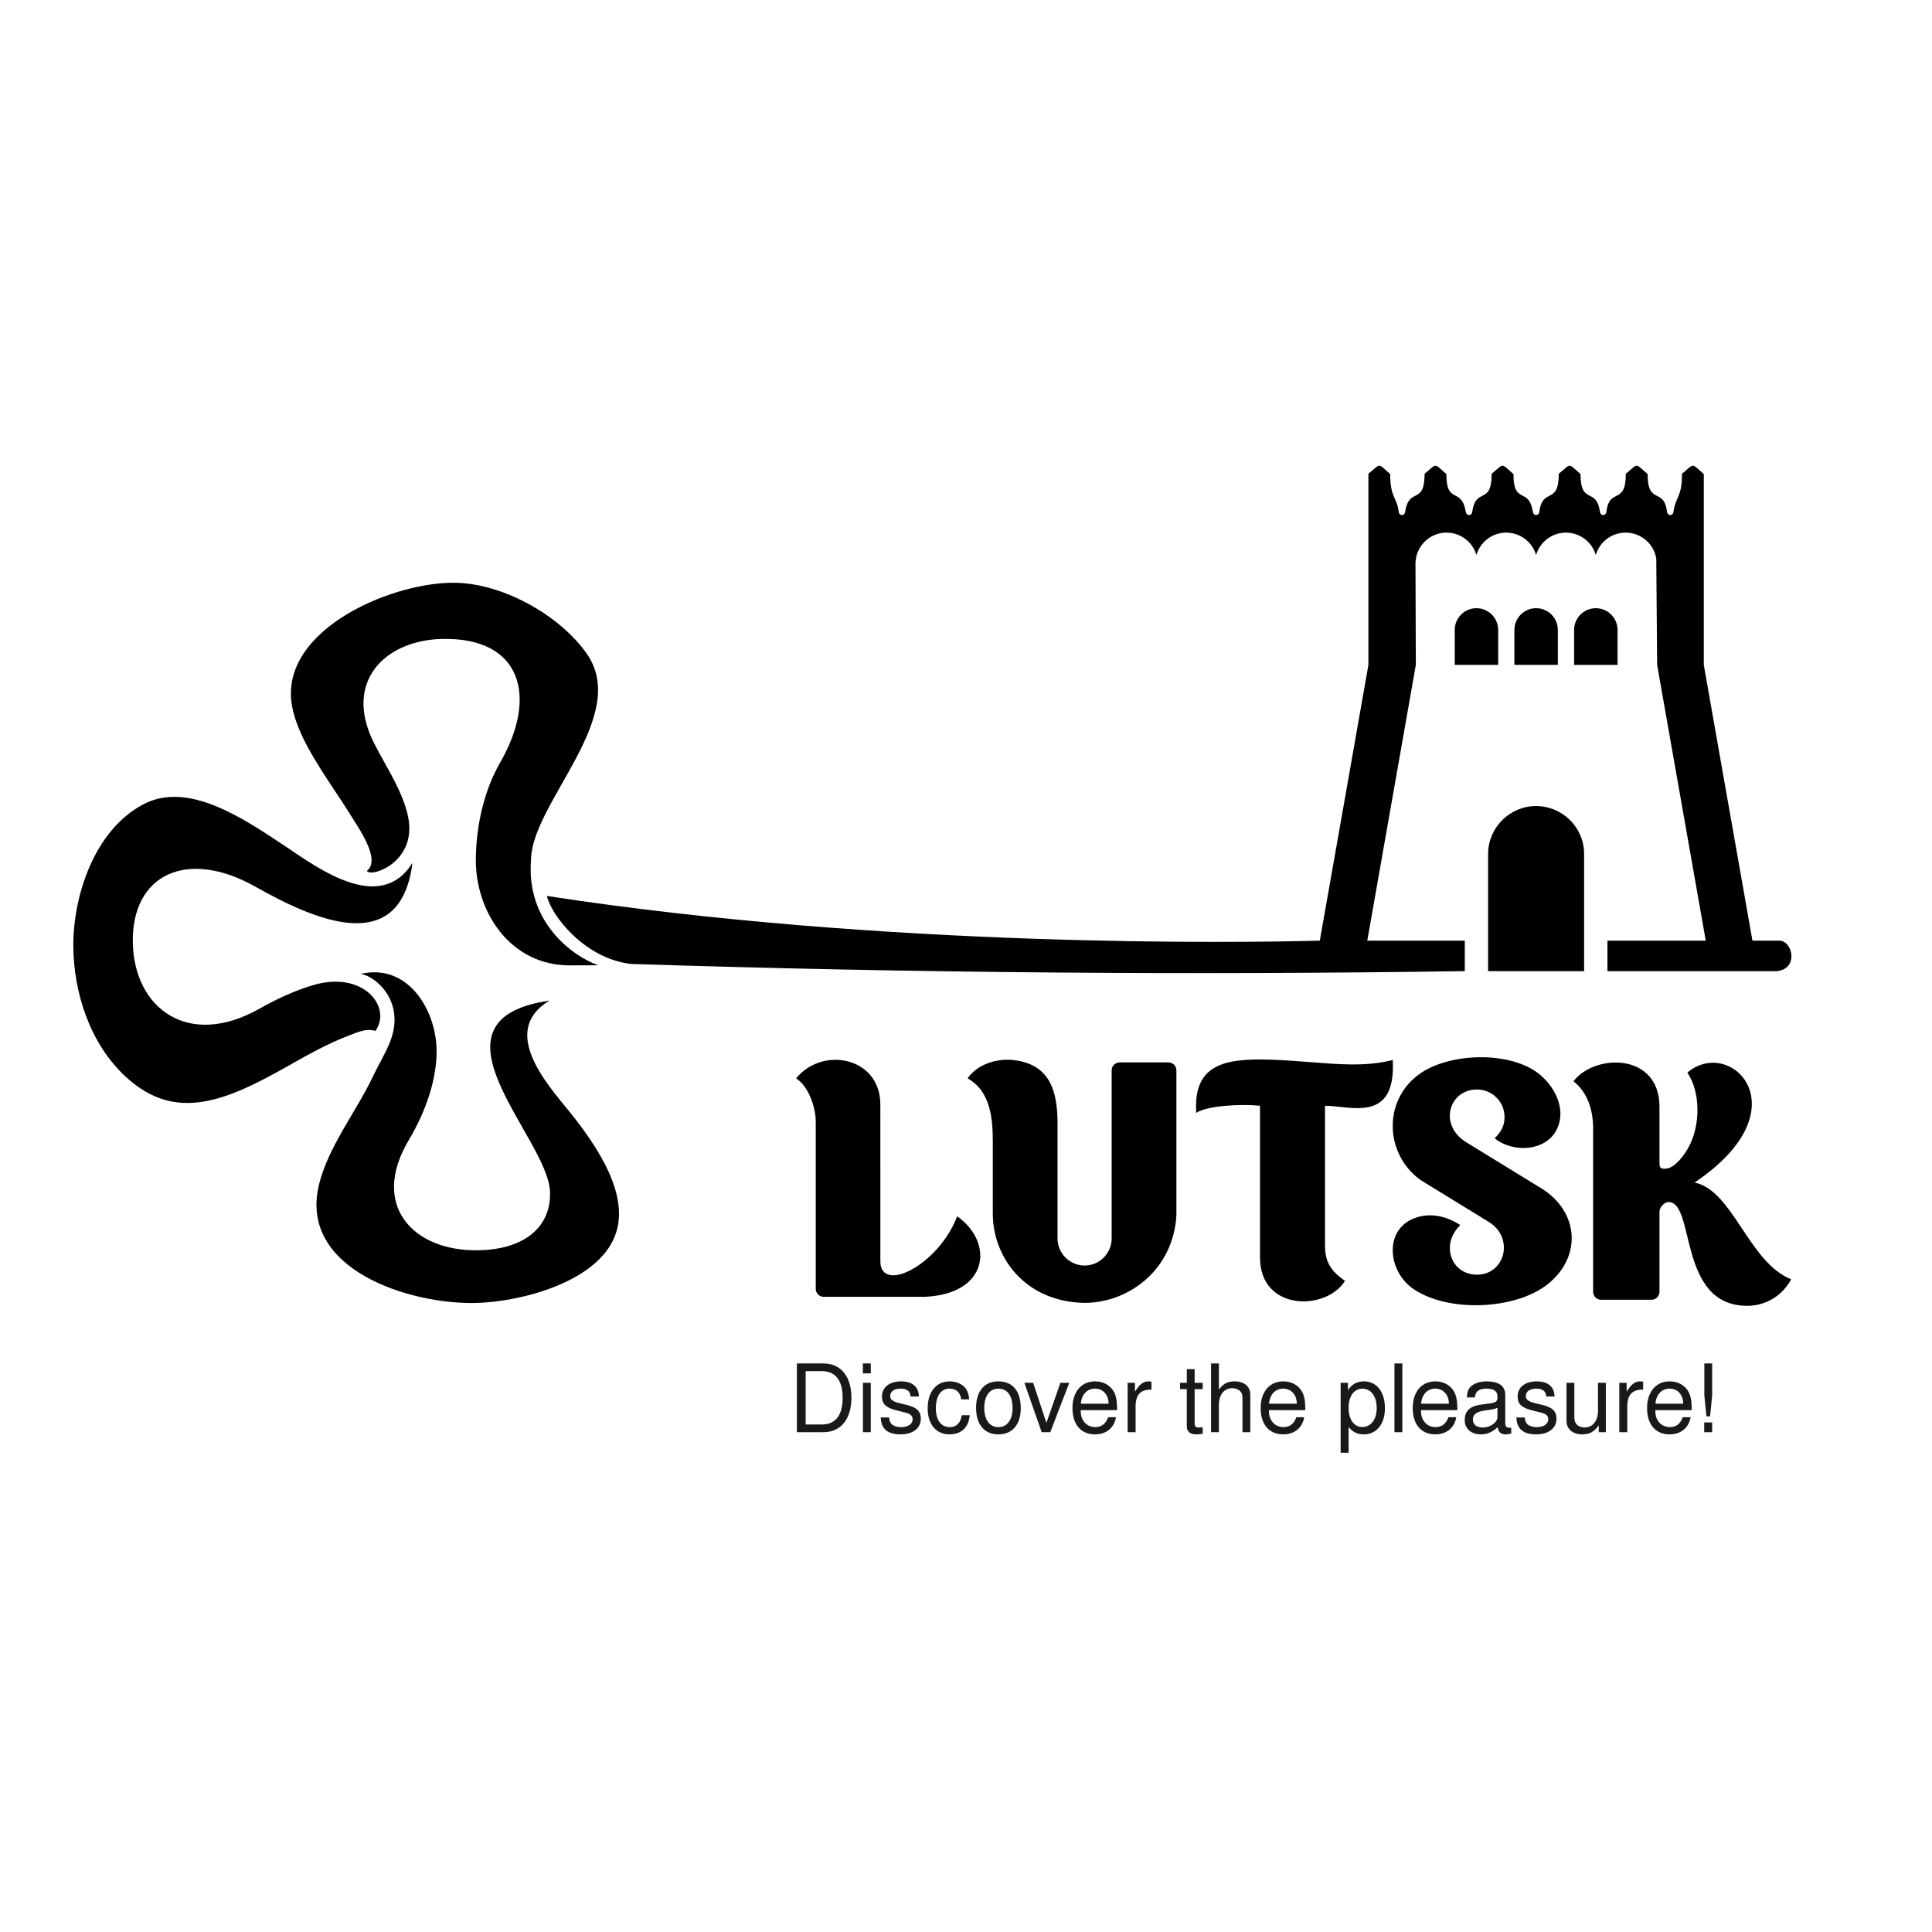
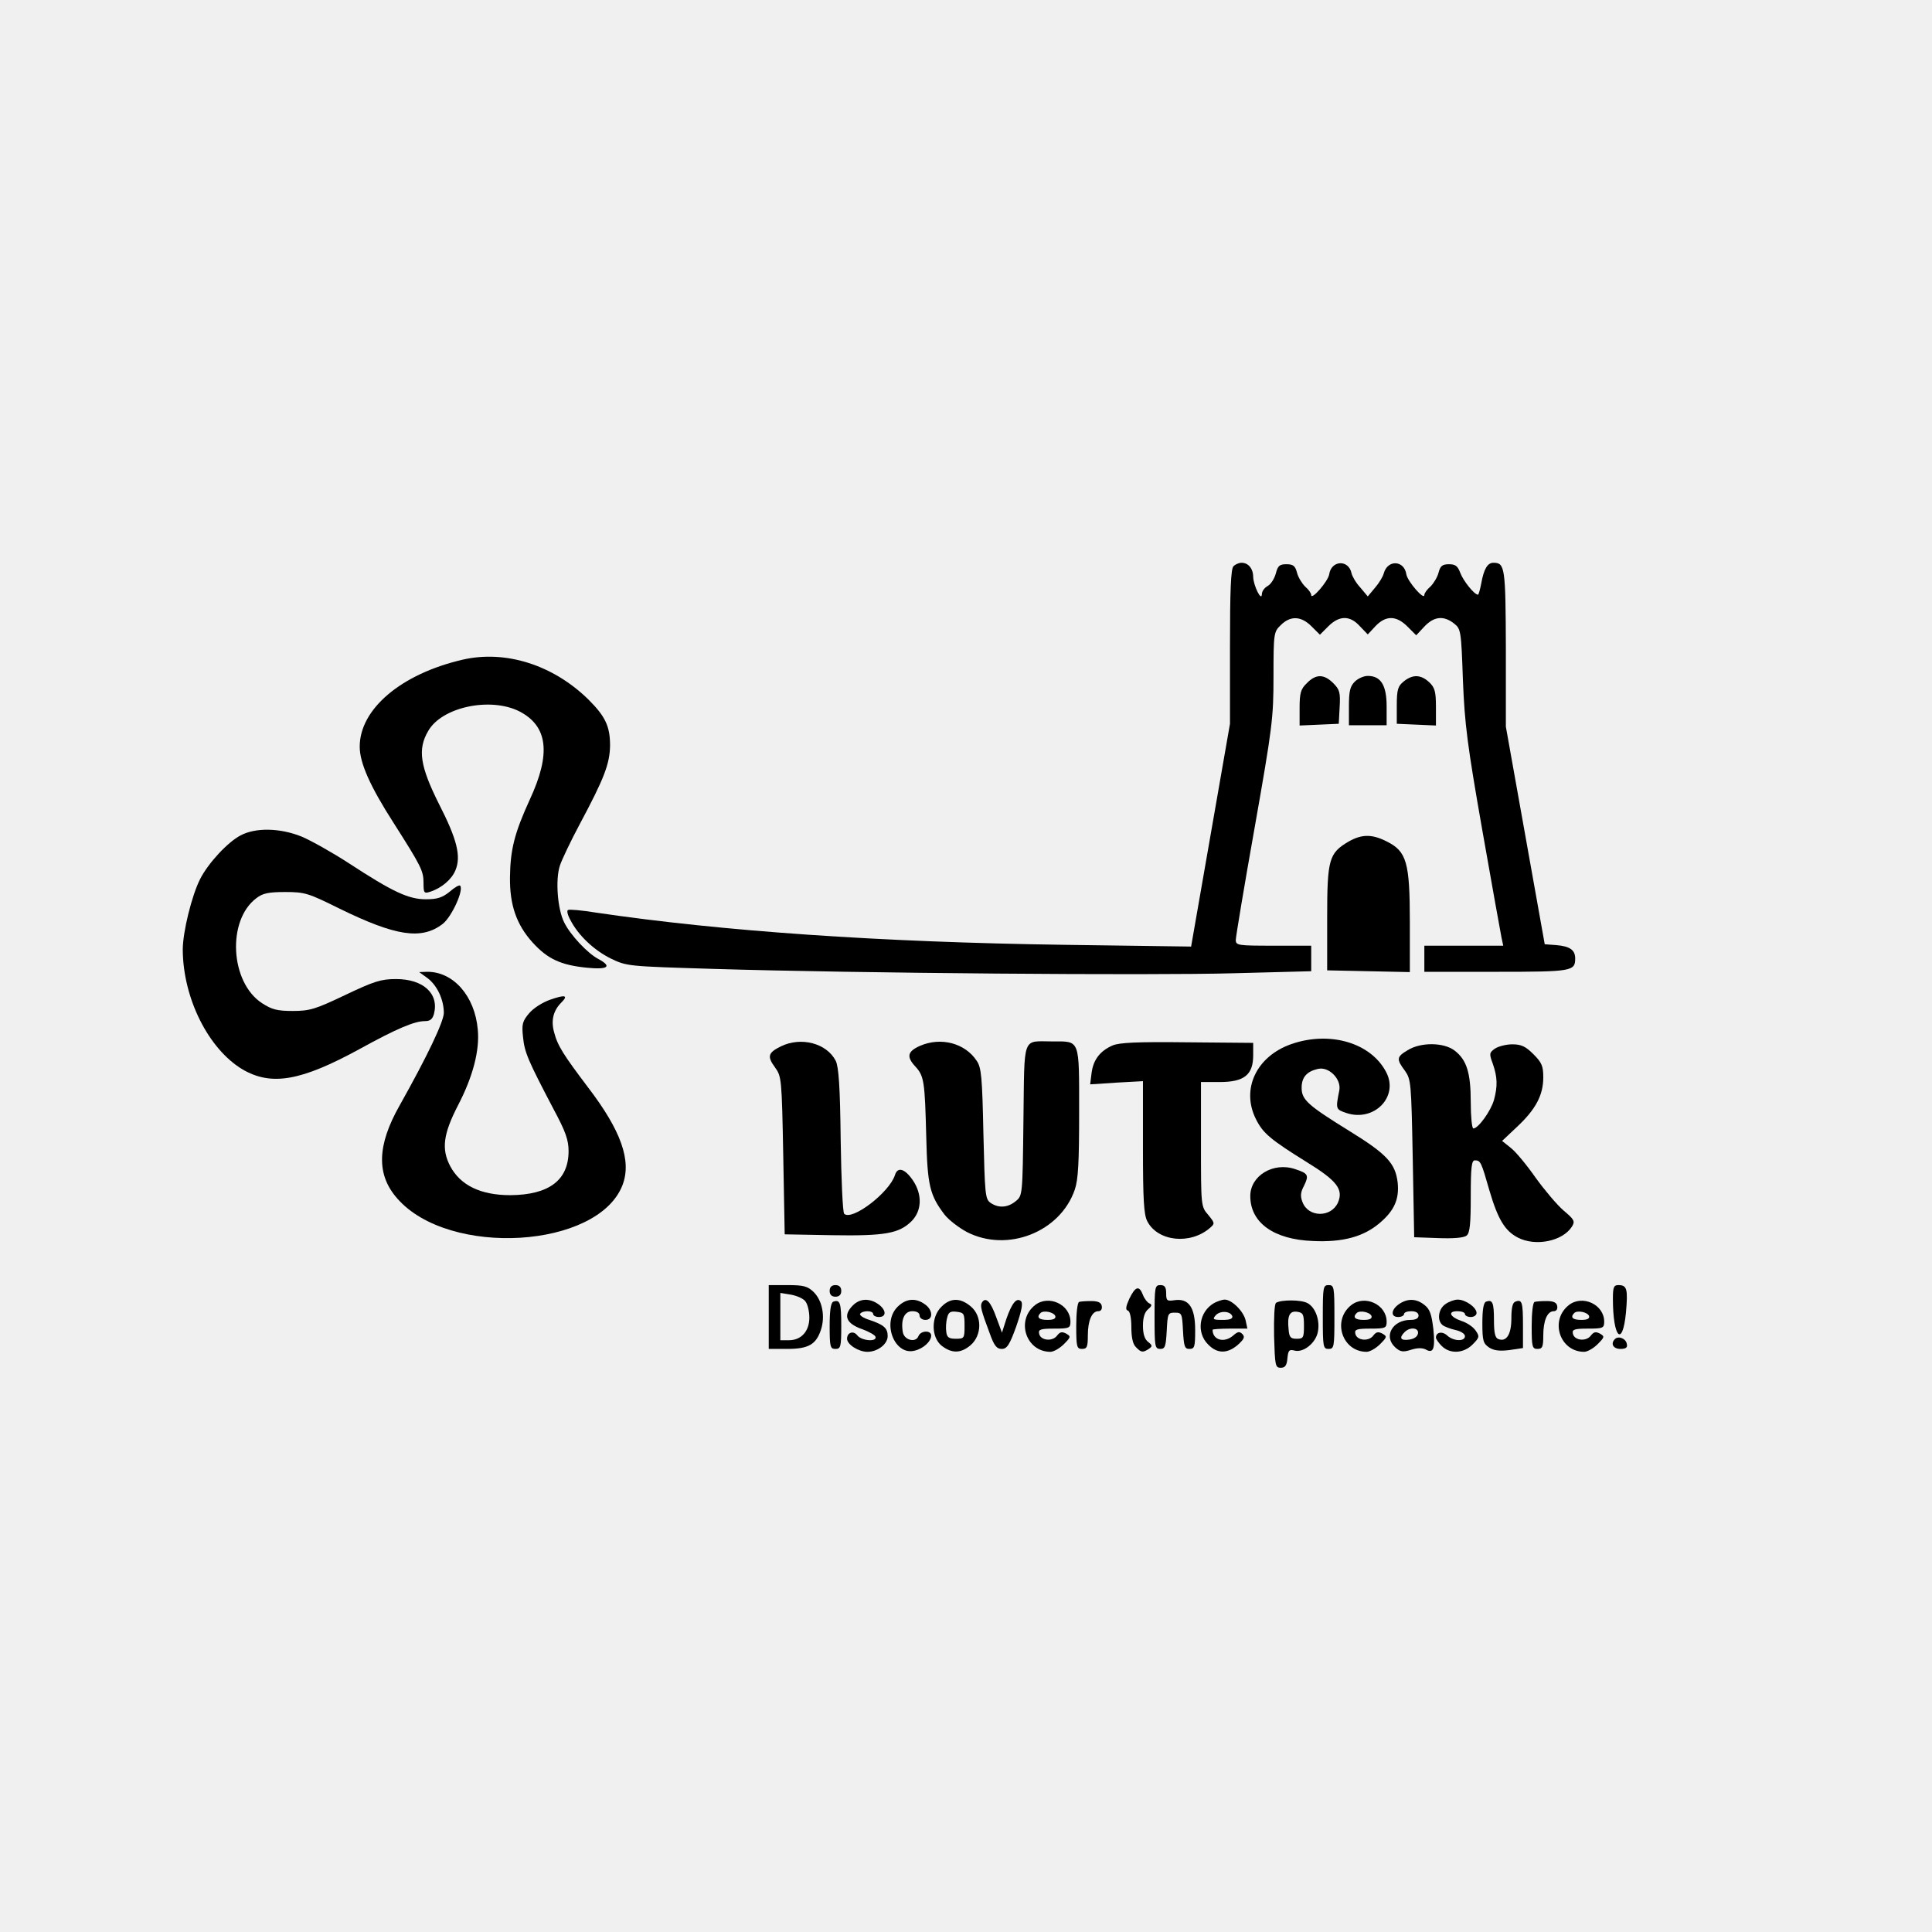
- <svg xmlns="http://www.w3.org/2000/svg" width="512px" height="512px" viewBox="0 0 512 512" version="1.1">
-   <g id="Page-1" stroke="none" stroke-width="1" fill="none" fill-rule="evenodd">
-     <g id="purpose-any">
-       <rect id="Rectangle" fill="#FFFFFF" x="0" y="0" width="512" height="512" />
-       <g id="g6" transform="translate(19.42857, 123.4286)">
-         <g id="g8" fill="#000000">
-           <path d="M147.767,132.029 C223.68,134.46 295.541,135.003 368.757,133.933 L368.757,125.849 L342.916,125.849 L355.782,52.775 L355.688,25.943 C355.688,21.422 359.389,17.721 363.91,17.721 C367.578,17.721 370.806,20.138 371.834,23.652 C372.855,20.161 376.079,17.721 379.728,17.721 C383.396,17.721 386.624,20.138 387.652,23.653 C388.672,20.162 391.896,17.721 395.545,17.721 C399.214,17.721 402.442,20.138 403.47,23.652 C404.49,20.162 407.715,17.721 411.363,17.721 C415.383,17.721 418.84,20.624 419.502,24.592 L419.728,52.774 L432.613,125.849 L406.559,125.849 L406.559,133.933 L451.524,133.933 C457.351,133.279 455.585,125.786 452.077,125.849 C449.822,125.889 448.137,125.849 444.987,125.849 L432.094,52.782 C432.094,35.923 432.094,19.065 432.094,2.207 C428.675,-0.714 429.768,-0.731 426.319,2.131 C426.319,8.516 424.567,8.153 424.042,12.297 C423.991,12.729 423.649,13.057 423.206,13.057 C422.759,13.057 422.424,12.731 422.369,12.299 C421.545,5.529 417.205,10.613 417.205,2.207 C413.786,-0.714 414.88,-0.731 411.43,2.131 C411.43,10.659 407.05,5.545 406.266,12.298 C406.213,12.73 405.874,13.057 405.43,13.057 C404.978,13.057 404.654,12.731 404.593,12.299 C403.64,5.458 399.428,10.59 399.428,2.207 C396.01,-0.715 397.104,-0.73 393.655,2.131 C393.675,10.629 389.352,5.507 388.492,12.29 C388.439,12.725 388.105,13.057 387.654,13.057 C387.2,13.057 386.885,12.734 386.817,12.304 C385.724,5.399 381.653,10.542 381.653,2.207 C378.234,-0.716 379.329,-0.73 375.879,2.131 C375.879,10.627 371.674,5.445 370.714,12.3 C370.653,12.732 370.329,13.057 369.878,13.057 C369.414,13.057 369.116,12.735 369.042,12.302 C367.862,5.364 363.877,10.515 363.877,2.207 C360.46,-0.715 361.552,-0.731 358.103,2.131 C358.103,10.617 353.937,5.428 352.938,12.299 C352.875,12.731 352.558,13.057 352.102,13.057 C351.667,13.057 351.312,12.73 351.267,12.3 C350.752,8.18 348.989,8.569 348.989,2.207 C345.57,-0.714 346.665,-0.731 343.215,2.131 L343.215,52.775 C339.252,75.245 334.317,103.383 330.33,125.849 C310.012,126.419 215.018,127.83 125.499,114.007 C126.654,119.1 135.368,130.556 147.767,132.029 L147.767,132.029 Z M387.635,90.187 C394.647,90.187 400.381,95.865 400.381,102.888 L400.381,133.933 L374.934,133.933 L374.934,102.888 C374.934,95.904 380.649,90.187 387.635,90.187 Z M387.65,37.749 C390.822,37.749 393.416,40.317 393.416,43.493 L393.416,52.774 L381.906,52.774 L381.906,43.493 C381.906,40.334 384.491,37.749 387.65,37.749 L387.65,37.749 Z M403.47,37.749 C406.642,37.749 409.235,40.317 409.235,43.493 L409.235,52.775 L397.726,52.775 L397.726,43.493 C397.726,40.334 400.31,37.749 403.47,37.749 L403.47,37.749 Z M371.835,37.749 C375.006,37.749 377.6,40.317 377.6,43.493 L377.6,52.774 L366.091,52.774 L366.091,43.493 C366.091,40.334 368.675,37.749 371.835,37.749 L371.835,37.749 Z" id="path10" />
-           <path d="M63.371,137.693 C58.889,139.051 54.197,141.132 49.377,143.862 C30.447,154.581 16.16,143.787 15.772,126.497 C15.367,108.326 30.067,101.303 48.273,111.567 C63.591,120.196 86.665,130.695 89.877,105.269 C81.374,118.792 65.087,106.811 56.597,101.124 C44.705,93.158 30.334,83.533 18.575,89.717 C5.35,96.675 -0.087,114.414 0.001,127.312 C0.084,139.408 4.284,153.127 13.978,162.001 C20.604,168.066 27.78,170.318 37.215,167.941 C44.483,166.109 51.97,161.87 59.4,157.662 C62.867,155.698 65.962,154.085 68.764,152.796 C70.236,152.119 71.639,151.525 72.985,151.011 C75.313,150.123 77.565,149.019 80.053,149.775 C84.541,143.568 76.959,133.58 63.371,137.693 L63.371,137.693 Z" id="path12" />
-           <path d="M139.126,132.381 C132.152,129.954 120.038,120.82 121.287,104.653 C121.242,89.443 147.995,66.422 135.933,49.609 C128.831,39.716 114.853,31.886 102.741,31.071 C86.148,29.955 54.035,43.098 57.999,63.865 C59.364,71.017 64.263,78.549 69.453,86.369 C70.546,88.016 72.193,90.46 73.949,93.319 C75.136,95.253 78.443,100.003 78.968,103.648 C79.189,105.179 78.92,106.515 77.798,107.366 C78.872,109.221 90.954,105.132 88.796,93.379 C87.378,85.655 81.185,77.31 78.718,71.373 C72.469,56.335 83.192,46.294 97.548,45.904 C118.871,45.325 123.15,61.22 113.15,78.588 C108.851,86.054 106.836,95.119 106.671,103.831 C106.398,118.244 115.87,132.45 131.575,132.406 C134.93,132.395 135.919,132.392 139.126,132.381 L139.126,132.381 Z" id="path14" />
-           <path d="M76.019,134.711 C88.882,131.567 96.56,144.762 96.276,155.807 C96.103,162.578 93.798,170.47 88.836,178.825 C78.694,195.91 89.913,208.158 107.205,207.91 C120.169,207.723 126.867,201.174 126.304,192.064 C125.42,177.74 91.248,146.853 126.184,141.74 C112.925,149.711 125.391,163.686 131.331,170.99 C142.175,184.322 146.94,195.404 143.522,204.14 C138.765,216.293 118.868,221.529 106.866,221.866 C89.315,222.359 59.503,213.066 65.138,190.389 C67.624,180.389 74.855,171.354 79.322,162.009 C80.803,158.91 82.516,156.07 83.726,153.21 C88.647,141.581 79.258,134.725 76.019,134.711 L76.019,134.711 Z" id="path16" />
-         </g>
-         <text id="tspan20" fill="#1B1918" fill-rule="nonzero" font-family="Helvetica" font-size="25" font-weight="normal">
-           <tspan x="189.534" y="256.12">Discover the pleasure!</tspan>
-         </text>
-         <g id="g22" transform="translate(191.5459, 156.7488)" fill="#000000">
-           <path d="M164.996,4.588 C172.563,-0.977 187.356,-1.601 195.417,3.384 C200.328,6.422 204.355,13.066 201.711,18.873 C198.92,25.003 190.018,25.462 185.132,21.482 C186.779,19.806 187.747,18.296 187.747,15.838 C187.747,11.812 184.487,8.551 180.46,8.551 C172.951,8.551 170.221,18.007 177.578,22.523 C184.213,26.595 190.848,30.668 197.483,34.741 C207.422,40.841 208.442,52.913 199.021,60.271 C190.529,66.904 172.805,67.727 163.566,61.397 C156.99,56.891 155.709,46.24 163.373,42.859 C167.603,40.992 172.305,42.008 176.02,44.498 C170.684,49.636 173.57,57.625 180.46,57.625 C187.878,57.625 190.418,47.849 183.57,43.646 C177.546,39.949 171.522,36.251 165.498,32.554 C155.967,25.67 155.518,11.56 164.996,4.588 L164.996,4.588 Z" id="path24" />
-           <path d="M76.408,65.099 C88.378,65.099 100.007,56.083 100.783,41.882 L100.783,3.51 C100.798,2.335 99.85,1.374 98.674,1.374 C94.717,1.394 89.694,1.39 85.737,1.374 C84.572,1.374 83.628,2.318 83.628,3.483 L83.628,48.03 C83.628,51.974 80.401,55.203 76.456,55.203 C72.511,55.203 69.284,51.975 69.284,48.03 L69.284,18.961 C69.407,10.613 68.27,2.339 58.315,0.837 C53.457,0.105 48.163,1.731 45.446,5.592 C51.6,9.041 52.141,16.352 52.129,22.664 L52.129,41.493 C52.129,52.725 60.385,64.784 76.408,65.099 Z" id="path26" />
-           <path d="M106.037,14.742 C108.943,12.854 117.573,12.331 122.939,12.854 L122.939,53.204 C123.041,67.359 140.487,67.271 145.459,59.269 C141.829,56.72 140.155,54.348 140.164,49.873 L140.164,12.854 C146.785,12.855 159.055,17.673 158.114,0.737 C150.84,2.568 143.535,1.845 136.652,1.324 C129.149,0.756 122.343,0.241 117.085,0.907 C109.826,1.826 105.421,5.236 106.037,14.742 L106.037,14.742 Z" id="path28" />
-           <path d="M0,5.602 C3.307,7.675 5.175,13.272 5.209,16.962 L5.209,61.388 C5.209,62.553 6.153,63.497 7.318,63.497 L33.929,63.497 C51.109,62.851 52.53,49.097 42.693,42.158 C37.619,55.324 22.247,62.752 22.333,54.002 L22.326,12.522 C22.326,0.018 7.075,-3.073 0,5.602 L0,5.602 Z" id="path30" />
-           <path d="M228.806,27.388 L228.806,13.17 C228.829,-1.254 211.661,-1.022 206.01,6.372 C208.071,7.994 211.027,11.334 211.223,18.377 L211.224,62.205 C211.279,63.361 212.161,64.267 213.333,64.267 L226.697,64.267 C227.862,64.267 228.806,63.323 228.806,62.158 L228.806,40.87 C228.803,39.956 229.992,38.36 231.224,38.372 C238.357,38.445 233.59,65.771 251.952,65.879 C255.853,65.901 260.744,64.202 263.721,58.849 C252.41,54.373 248.281,35.279 238.107,33.207 C267.157,13.684 247.572,-5.69 236.19,4.074 C239.717,9.216 239.743,18.218 236.384,24.091 C235.356,25.885 233.055,29.214 230.644,29.515 C228.709,29.757 228.806,28.918 228.806,27.388 L228.806,27.388 Z" id="path32" />
-         </g>
-       </g>
-     </g>
+ <svg xmlns="http://www.w3.org/2000/svg" version="1.0" width="666pt" height="666pt" viewBox="0 0 666 666" preserveAspectRatio="xMidYMid meet">
+   <g transform="translate(0,666) scale(0.1,-0.1)" fill="#000000" stroke="none">
+     <path d="M4252 4708 c-9 -9 -12 -84 -12 -277 l0 -266 -67 -384 -67 -384 -436 6 c-638 9 -1182 47 -1615 111 -49 8 -93 12 -97 9 -5 -2 -1 -18 8 -34 27 -53 81 -104 139 -133 56 -27 58 -27 356 -36 492 -15 1505 -23 1792 -15 l267 7 0 44 0 44 -130 0 c-123 0 -130 1 -130 20 0 10 29 185 65 387 61 346 65 377 65 521 0 149 1 154 25 177 33 33 70 32 106 -4 l29 -29 29 29 c38 38 75 38 109 0 l27 -28 26 28 c36 38 72 38 111 -1 l30 -30 28 30 c33 35 66 39 102 11 24 -19 25 -24 31 -196 6 -151 15 -222 67 -518 33 -188 63 -354 66 -369 l6 -28 -136 0 -136 0 0 -45 0 -45 248 0 c261 0 272 2 272 46 0 29 -18 42 -65 46 l-40 3 -67 375 -67 375 0 271 c-1 279 -3 294 -43 294 -20 0 -33 -21 -42 -72 -4 -21 -9 -38 -11 -38 -13 0 -51 48 -61 75 -9 24 -17 30 -39 30 -23 0 -30 -6 -36 -29 -4 -16 -17 -37 -28 -48 -12 -10 -21 -23 -21 -29 0 -20 -58 47 -62 71 -7 49 -65 52 -78 3 -3 -11 -16 -33 -30 -49 l-25 -30 -26 31 c-15 16 -28 39 -30 49 -10 48 -70 45 -77 -4 -4 -24 -62 -91 -62 -71 0 6 -9 19 -21 29 -11 11 -24 32 -28 48 -6 23 -13 29 -36 29 -24 0 -30 -5 -37 -32 -5 -18 -17 -37 -28 -43 -11 -6 -20 -18 -20 -28 -1 -28 -29 29 -30 59 0 29 -17 49 -40 49 -9 0 -21 -5 -28 -12z" />
+     <path d="M1595 4386 c-212 -49 -355 -170 -355 -300 0 -56 36 -137 117 -263 96 -151 103 -165 103 -208 0 -33 2 -36 23 -29 38 12 74 42 87 74 20 48 6 106 -57 229 -65 130 -74 188 -37 251 47 83 214 118 314 68 99 -51 110 -146 36 -305 -52 -114 -67 -171 -68 -268 -1 -94 22 -162 78 -224 51 -56 96 -78 188 -87 72 -7 87 4 39 30 -37 19 -97 83 -118 126 -23 45 -31 147 -15 196 7 21 38 86 69 144 84 157 103 207 104 270 0 66 -16 100 -74 158 -122 120 -286 172 -434 138z" />
+     <path d="M4505 4305 c-21 -20 -25 -34 -25 -85 l0 -61 68 3 67 3 3 57 c3 51 0 61 -22 83 -32 32 -60 32 -91 0z" />
+     <path d="M4670 4310 c-16 -16 -20 -33 -20 -85 l0 -65 65 0 65 0 0 65 c0 73 -20 105 -65 105 -14 0 -34 -9 -45 -20z" />
+     <path d="M4839 4311 c-20 -16 -24 -28 -24 -83 l0 -63 68 -3 67 -3 0 64 c0 53 -4 67 -23 85 -29 27 -57 28 -88 3z" />
+     <path d="M829 3780 c-44 -23 -111 -95 -139 -150 -29 -57 -60 -183 -60 -244 1 -168 89 -343 207 -413 99 -57 200 -40 403 71 129 71 189 96 225 96 18 0 26 7 31 25 18 70 -37 120 -131 120 -52 0 -76 -8 -175 -55 -103 -49 -122 -55 -181 -55 -54 0 -72 5 -106 27 -110 72 -121 286 -19 362 22 17 42 21 100 21 67 0 79 -4 186 -57 194 -95 283 -109 356 -53 31 24 74 118 60 132 -3 3 -19 -6 -36 -21 -25 -20 -42 -26 -82 -26 -60 0 -115 26 -265 124 -57 37 -130 78 -163 92 -74 30 -159 32 -211 4z" />
+     <path d="M4649 3759 c-68 -40 -74 -61 -74 -264 l0 -180 143 -3 142 -3 0 173 c0 205 -11 243 -79 277 -51 26 -86 26 -132 0z" />
+     <path d="M1474 3288 c33 -25 56 -74 56 -120 -1 -31 -56 -147 -152 -318 -79 -139 -81 -240 -8 -322 178 -203 692 -172 776 47 32 84 -5 188 -120 338 -83 110 -104 142 -116 189 -11 40 -3 74 25 102 25 25 14 28 -38 10 -26 -9 -58 -29 -73 -47 -23 -27 -26 -38 -21 -82 5 -53 18 -82 105 -248 42 -78 52 -107 52 -145 0 -100 -67 -151 -201 -152 -102 0 -172 34 -207 100 -31 59 -24 111 27 210 51 98 75 189 68 261 -10 115 -84 200 -175 199 l-27 -1 29 -21z" />
+     <path d="M4452 3061 c-121 -42 -175 -156 -122 -260 24 -48 51 -70 173 -146 106 -65 129 -95 109 -141 -24 -52 -102 -51 -122 2 -8 20 -7 34 5 56 18 37 15 43 -31 58 -75 25 -154 -23 -154 -93 0 -92 81 -150 216 -155 103 -5 175 15 230 62 51 43 68 83 62 140 -8 66 -38 98 -166 177 -144 89 -165 108 -165 149 0 36 17 56 55 65 38 10 82 -34 75 -73 -13 -66 -13 -66 25 -79 95 -31 180 56 137 140 -52 102 -194 144 -327 98z" />
+     <path d="M2692 3053 c-45 -22 -48 -35 -20 -73 22 -31 23 -38 28 -303 l5 -272 163 -3 c183 -3 231 6 274 48 36 36 38 92 5 141 -28 41 -53 48 -62 18 -20 -61 -149 -159 -175 -133 -5 5 -10 119 -12 254 -2 186 -7 252 -17 273 -31 61 -120 84 -189 50z" />
+     <path d="M3172 3055 c-43 -19 -48 -37 -18 -70 32 -34 34 -52 39 -245 4 -166 12 -200 63 -267 14 -18 49 -45 77 -60 140 -72 322 0 372 146 12 35 15 94 15 267 0 255 4 244 -92 244 -106 0 -96 25 -100 -272 -3 -259 -3 -260 -27 -279 -28 -23 -60 -24 -87 -5 -18 13 -19 31 -24 238 -4 194 -7 228 -23 251 -40 61 -123 83 -195 52z" />
+     <path d="M3835 3056 c-43 -19 -66 -49 -72 -94 l-5 -40 91 6 91 5 0 -227 c0 -183 3 -233 15 -256 36 -70 149 -82 217 -22 16 14 16 16 -7 44 -25 29 -25 30 -25 244 l0 214 65 0 c84 0 115 25 115 92 l0 43 -228 2 c-173 2 -234 -1 -257 -11z" />
+     <path d="M4853 3040 c-39 -23 -40 -31 -10 -71 21 -30 22 -40 27 -302 l5 -272 83 -3 c53 -2 89 1 98 9 11 9 14 41 14 135 0 101 3 124 14 124 20 0 22 -5 51 -106 29 -98 53 -137 97 -160 61 -32 155 -13 187 38 11 18 8 24 -29 55 -23 20 -66 71 -97 114 -30 43 -68 89 -85 102 l-30 24 52 49 c64 60 90 109 90 170 0 39 -5 51 -34 80 -27 27 -42 34 -73 34 -21 0 -48 -7 -60 -15 -19 -14 -20 -17 -7 -52 16 -46 17 -77 4 -125 -11 -38 -54 -98 -71 -98 -5 0 -9 41 -9 90 0 102 -14 146 -55 178 -37 29 -117 30 -162 2z" />
+     <path d="M2650 2120 l0 -110 63 0 c74 0 100 15 117 66 15 46 5 100 -25 130 -21 20 -34 24 -90 24 l-65 0 0 -110z m127 53 c7 -9 13 -34 13 -55 0 -47 -28 -78 -70 -78 l-30 0 0 81 0 82 37 -6 c21 -4 44 -14 50 -24z" />
+     <path d="M2860 2210 c0 -13 7 -20 20 -20 13 0 20 7 20 20 0 13 -7 20 -20 20 -13 0 -20 -7 -20 -20z" />
+     <path d="M3980 2120 c0 -102 1 -110 20 -110 16 0 19 8 22 63 3 59 4 62 28 62 24 0 25 -3 28 -62 3 -55 6 -63 22 -63 18 0 20 7 20 65 0 78 -22 110 -71 103 -26 -4 -29 -2 -29 24 0 21 -5 28 -20 28 -19 0 -20 -7 -20 -110z" />
+     <path d="M4560 2120 c0 -103 1 -110 20 -110 19 0 20 7 20 110 0 103 -1 110 -20 110 -19 0 -20 -7 -20 -110z" />
+     <path d="M5560 2183 c0 -134 33 -170 45 -48 7 81 4 95 -26 95 -16 0 -19 -7 -19 -47z" />
+     <path d="M3893 2183 c-12 -27 -14 -38 -5 -41 7 -2 12 -24 12 -57 0 -35 5 -59 16 -69 18 -19 24 -19 44 -6 13 9 13 12 -2 24 -12 9 -18 27 -18 56 0 29 6 47 18 57 13 11 14 16 4 20 -7 3 -17 16 -22 29 -13 34 -26 30 -47 -13z" />
+     <path d="M2873 2173 c-9 -3 -13 -30 -13 -84 0 -72 2 -79 20 -79 18 0 20 7 20 79 0 80 -4 92 -27 84z" />
+     <path d="M2940 2160 c-35 -35 -24 -63 35 -83 21 -8 41 -19 43 -25 6 -19 -49 -14 -63 5 -13 17 -35 10 -35 -12 0 -20 40 -45 70 -45 36 0 70 27 70 54 0 28 -13 39 -63 56 -20 6 -35 16 -32 21 8 12 45 12 45 -1 0 -5 9 -10 20 -10 27 0 25 25 -2 44 -31 22 -64 20 -88 -4z" />
+     <path d="M3094 2155 c-55 -55 -10 -169 59 -151 30 7 57 32 57 52 0 19 -36 18 -44 -2 -9 -24 -50 -14 -54 15 -7 43 6 71 33 71 16 0 25 -6 25 -15 0 -8 9 -15 20 -15 28 0 26 35 -2 54 -32 23 -65 20 -94 -9z" />
+     <path d="M3245 2155 c-36 -35 -35 -105 1 -134 35 -27 66 -27 100 2 39 34 40 100 1 133 -36 31 -71 31 -102 -1z m80 -65 c0 -43 -1 -45 -30 -45 -24 0 -31 5 -33 24 -2 12 -1 34 3 48 4 19 11 24 33 21 25 -3 27 -6 27 -48z" />
+     <path d="M3385 2170 c-7 -11 -3 -27 27 -107 15 -42 24 -53 41 -53 18 0 27 13 50 77 18 52 24 80 17 87 -15 15 -32 -6 -51 -61 l-15 -47 -20 54 c-19 53 -36 71 -49 50z" />
+     <path d="M3568 2161 c-67 -53 -31 -161 53 -161 11 0 32 12 46 26 25 25 25 27 8 37 -14 7 -21 6 -31 -7 -16 -22 -58 -17 -62 7 -3 14 5 17 52 17 52 0 56 2 56 24 0 59 -75 94 -122 57z m70 -38 c2 -9 -7 -13 -27 -13 -30 0 -39 9 -24 24 11 10 46 3 51 -11z" />
+     <path d="M3720 2172 c-6 -2 -10 -39 -10 -83 0 -72 2 -79 20 -79 17 0 20 7 20 46 0 52 14 84 36 84 9 0 14 7 12 18 -2 12 -13 17 -36 17 -17 0 -36 -1 -42 -3z" />
+     <path d="M4185 2168 c-52 -30 -62 -102 -20 -143 31 -32 66 -32 102 -1 22 20 25 27 16 37 -10 10 -16 9 -31 -4 -31 -28 -72 -17 -72 19 0 2 27 4 60 4 l60 0 -6 28 c-7 32 -48 72 -72 72 -9 0 -26 -6 -37 -12z m63 -45 c2 -9 -8 -13 -33 -13 -33 0 -36 2 -25 15 15 18 51 16 58 -2z" />
+     <path d="M4399 2169 c-6 -3 -8 -53 -7 -115 3 -101 4 -109 23 -109 15 0 21 8 23 33 3 28 6 31 26 26 30 -7 72 27 79 65 8 40 -9 85 -36 99 -22 12 -90 12 -108 1z m96 -79 c0 -41 -2 -45 -25 -45 -21 0 -26 5 -28 33 -5 47 4 64 30 60 20 -3 23 -9 23 -48z" />
+     <path d="M4658 2161 c-67 -53 -31 -161 53 -161 11 0 32 12 46 26 25 25 25 27 8 37 -14 7 -21 6 -31 -7 -16 -22 -58 -17 -62 7 -3 14 5 17 52 17 52 0 56 2 56 24 0 59 -75 94 -122 57z m70 -38 c2 -9 -7 -13 -27 -13 -30 0 -39 9 -24 24 11 10 46 3 51 -11z" />
+     <path d="M4822 2164 c-27 -19 -29 -44 -2 -44 11 0 20 5 20 10 0 6 11 10 25 10 16 0 25 -6 25 -15 0 -10 -10 -15 -28 -15 -62 0 -94 -57 -52 -95 17 -15 26 -17 54 -8 22 7 39 7 51 1 26 -15 33 2 26 71 -6 50 -12 68 -30 82 -28 23 -59 24 -89 3z m66 -101 c-2 -11 -14 -19 -31 -21 -29 -4 -35 6 -15 26 19 19 50 15 46 -5z" />
+     <path d="M4982 2164 c-24 -17 -29 -56 -9 -72 6 -5 27 -13 45 -17 18 -4 32 -13 32 -21 0 -19 -39 -18 -61 2 -17 16 -39 12 -39 -7 0 -5 9 -18 20 -29 28 -28 75 -26 106 5 24 24 25 28 11 48 -8 12 -29 27 -48 33 -41 14 -50 34 -15 34 14 0 26 -4 26 -10 0 -5 9 -10 20 -10 11 0 20 6 20 14 0 19 -38 46 -65 46 -11 0 -31 -7 -43 -16z" />
+     <path d="M5123 2173 c-9 -3 -13 -28 -13 -74 0 -61 3 -70 23 -84 17 -11 37 -13 70 -9 l47 7 0 77 c0 81 -3 92 -26 83 -10 -3 -14 -22 -14 -58 0 -55 -17 -82 -45 -71 -11 4 -15 21 -15 65 0 61 -5 72 -27 64z" />
+     <path d="M5290 2172 c-6 -2 -10 -39 -10 -83 0 -72 2 -79 20 -79 17 0 20 7 20 46 0 52 14 84 36 84 9 0 14 7 12 18 -2 12 -13 17 -36 17 -17 0 -36 -1 -42 -3z" />
+     <path d="M5408 2161 c-67 -53 -31 -161 53 -161 11 0 32 12 46 26 25 25 25 27 8 37 -14 7 -21 6 -31 -7 -16 -22 -58 -17 -62 7 -3 14 5 17 52 17 52 0 56 2 56 24 0 59 -75 94 -122 57z m70 -38 c2 -9 -7 -13 -27 -13 -30 0 -39 9 -24 24 11 10 46 3 51 -11z" />
+     <path d="M5567 2044 c-16 -16 -6 -34 19 -34 19 0 25 5 22 17 -3 19 -29 29 -41 17z" />
  </g>
</svg>
